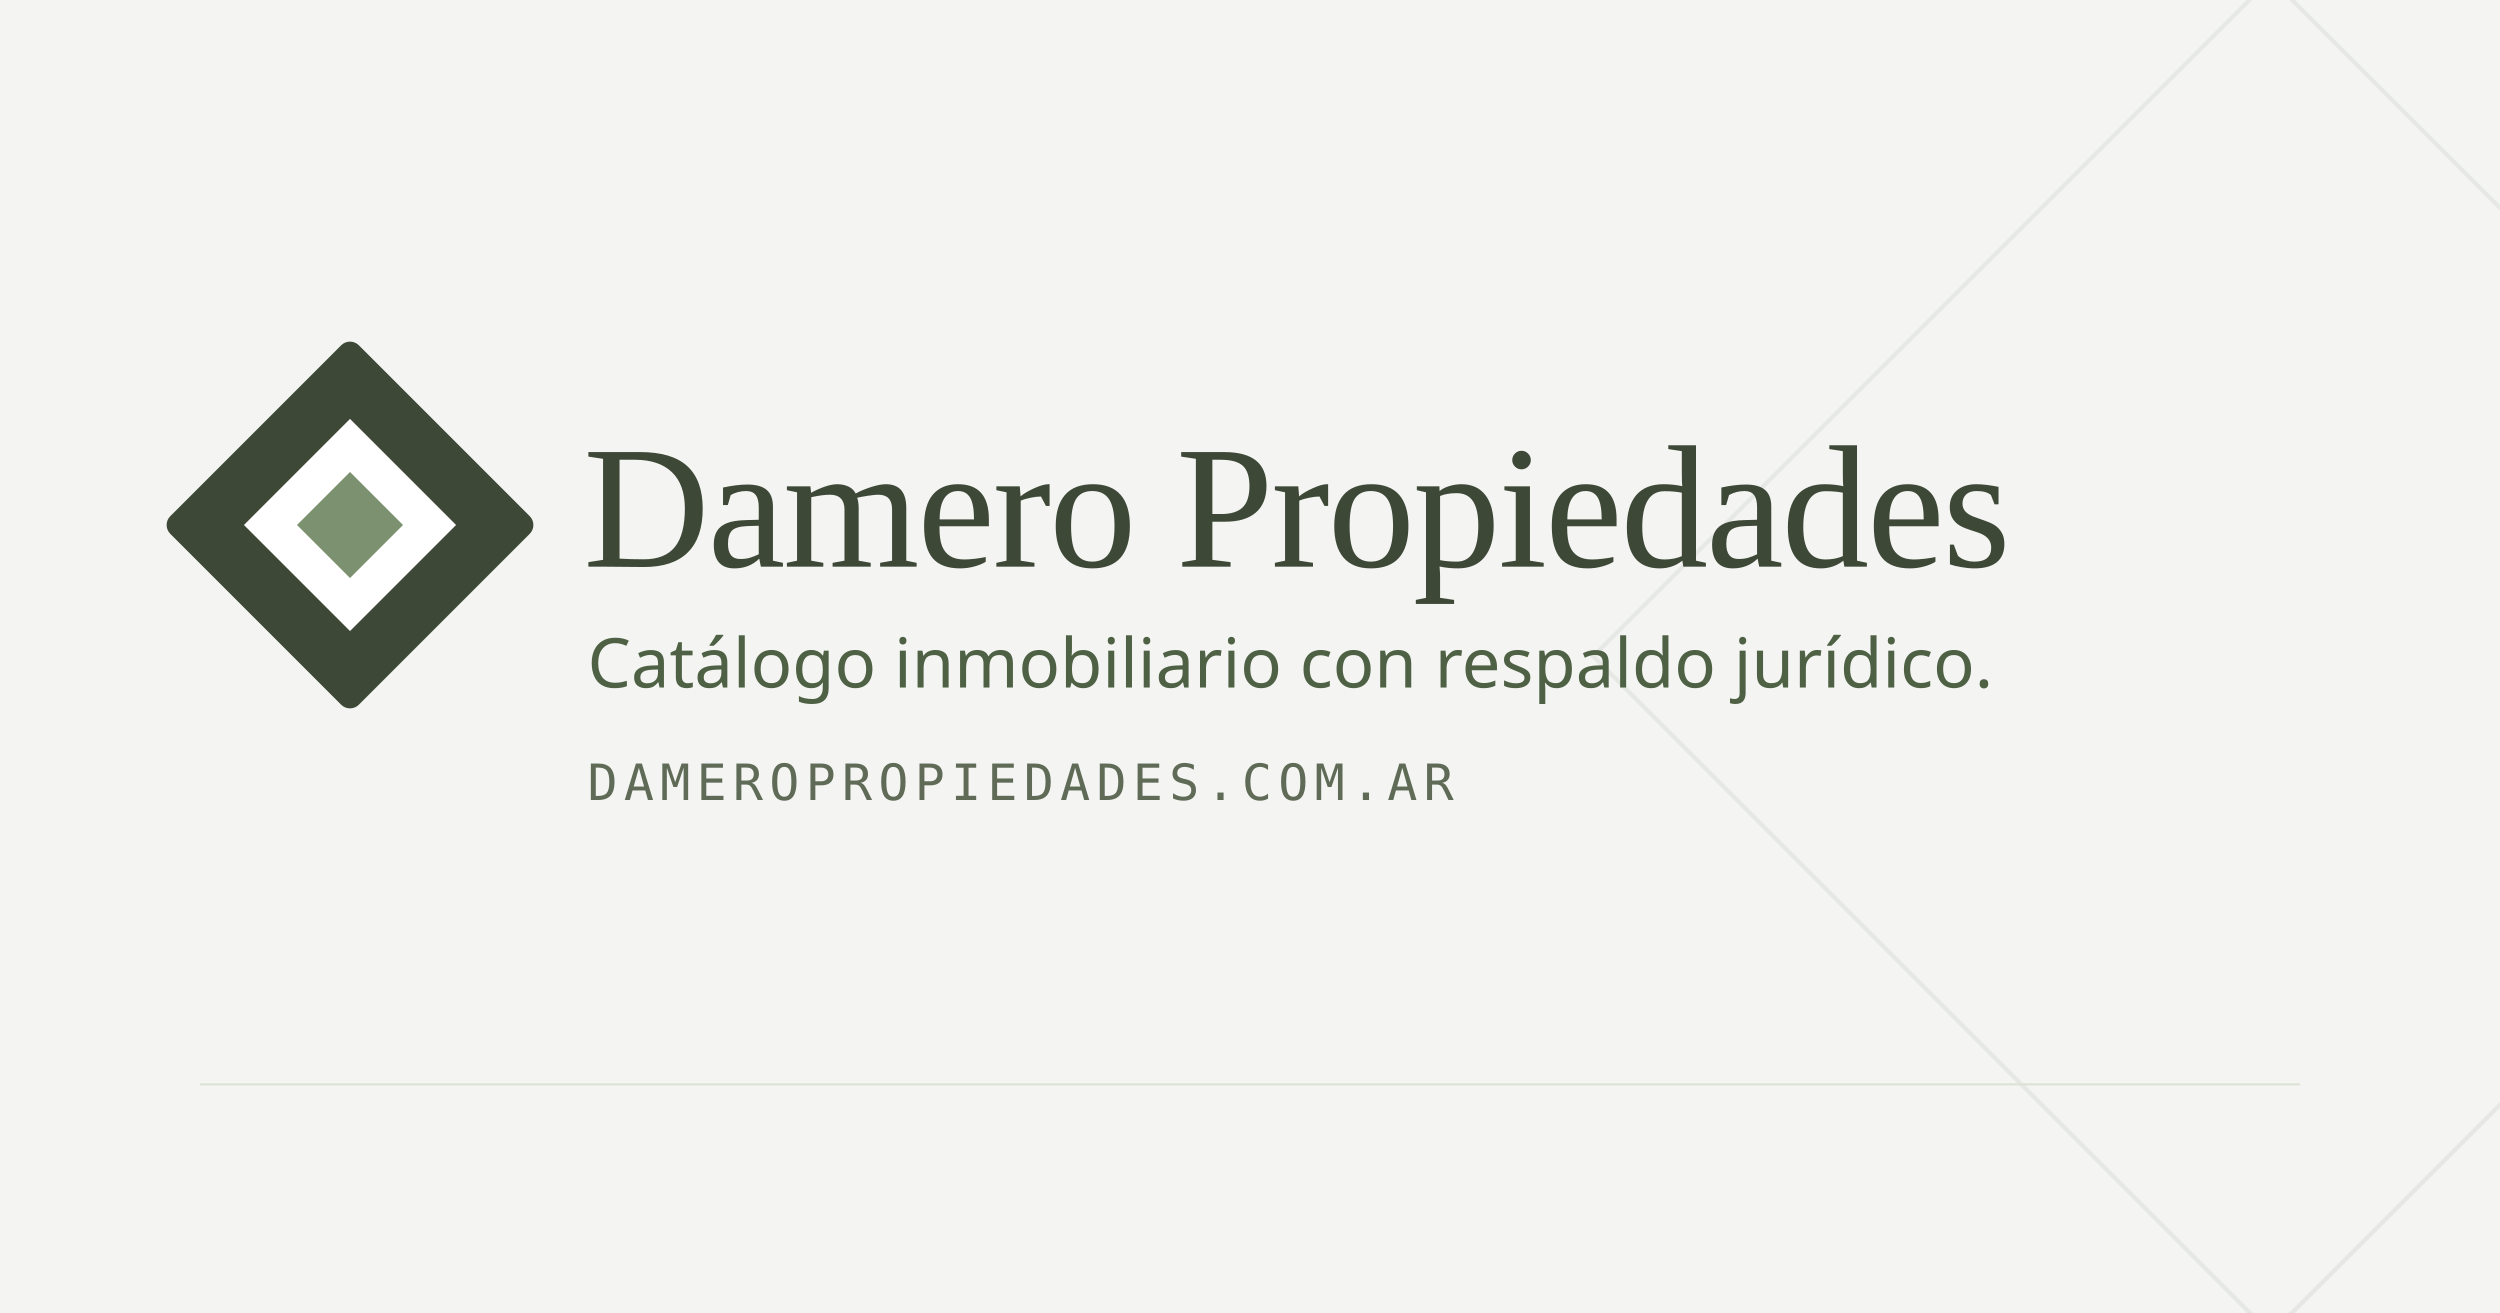
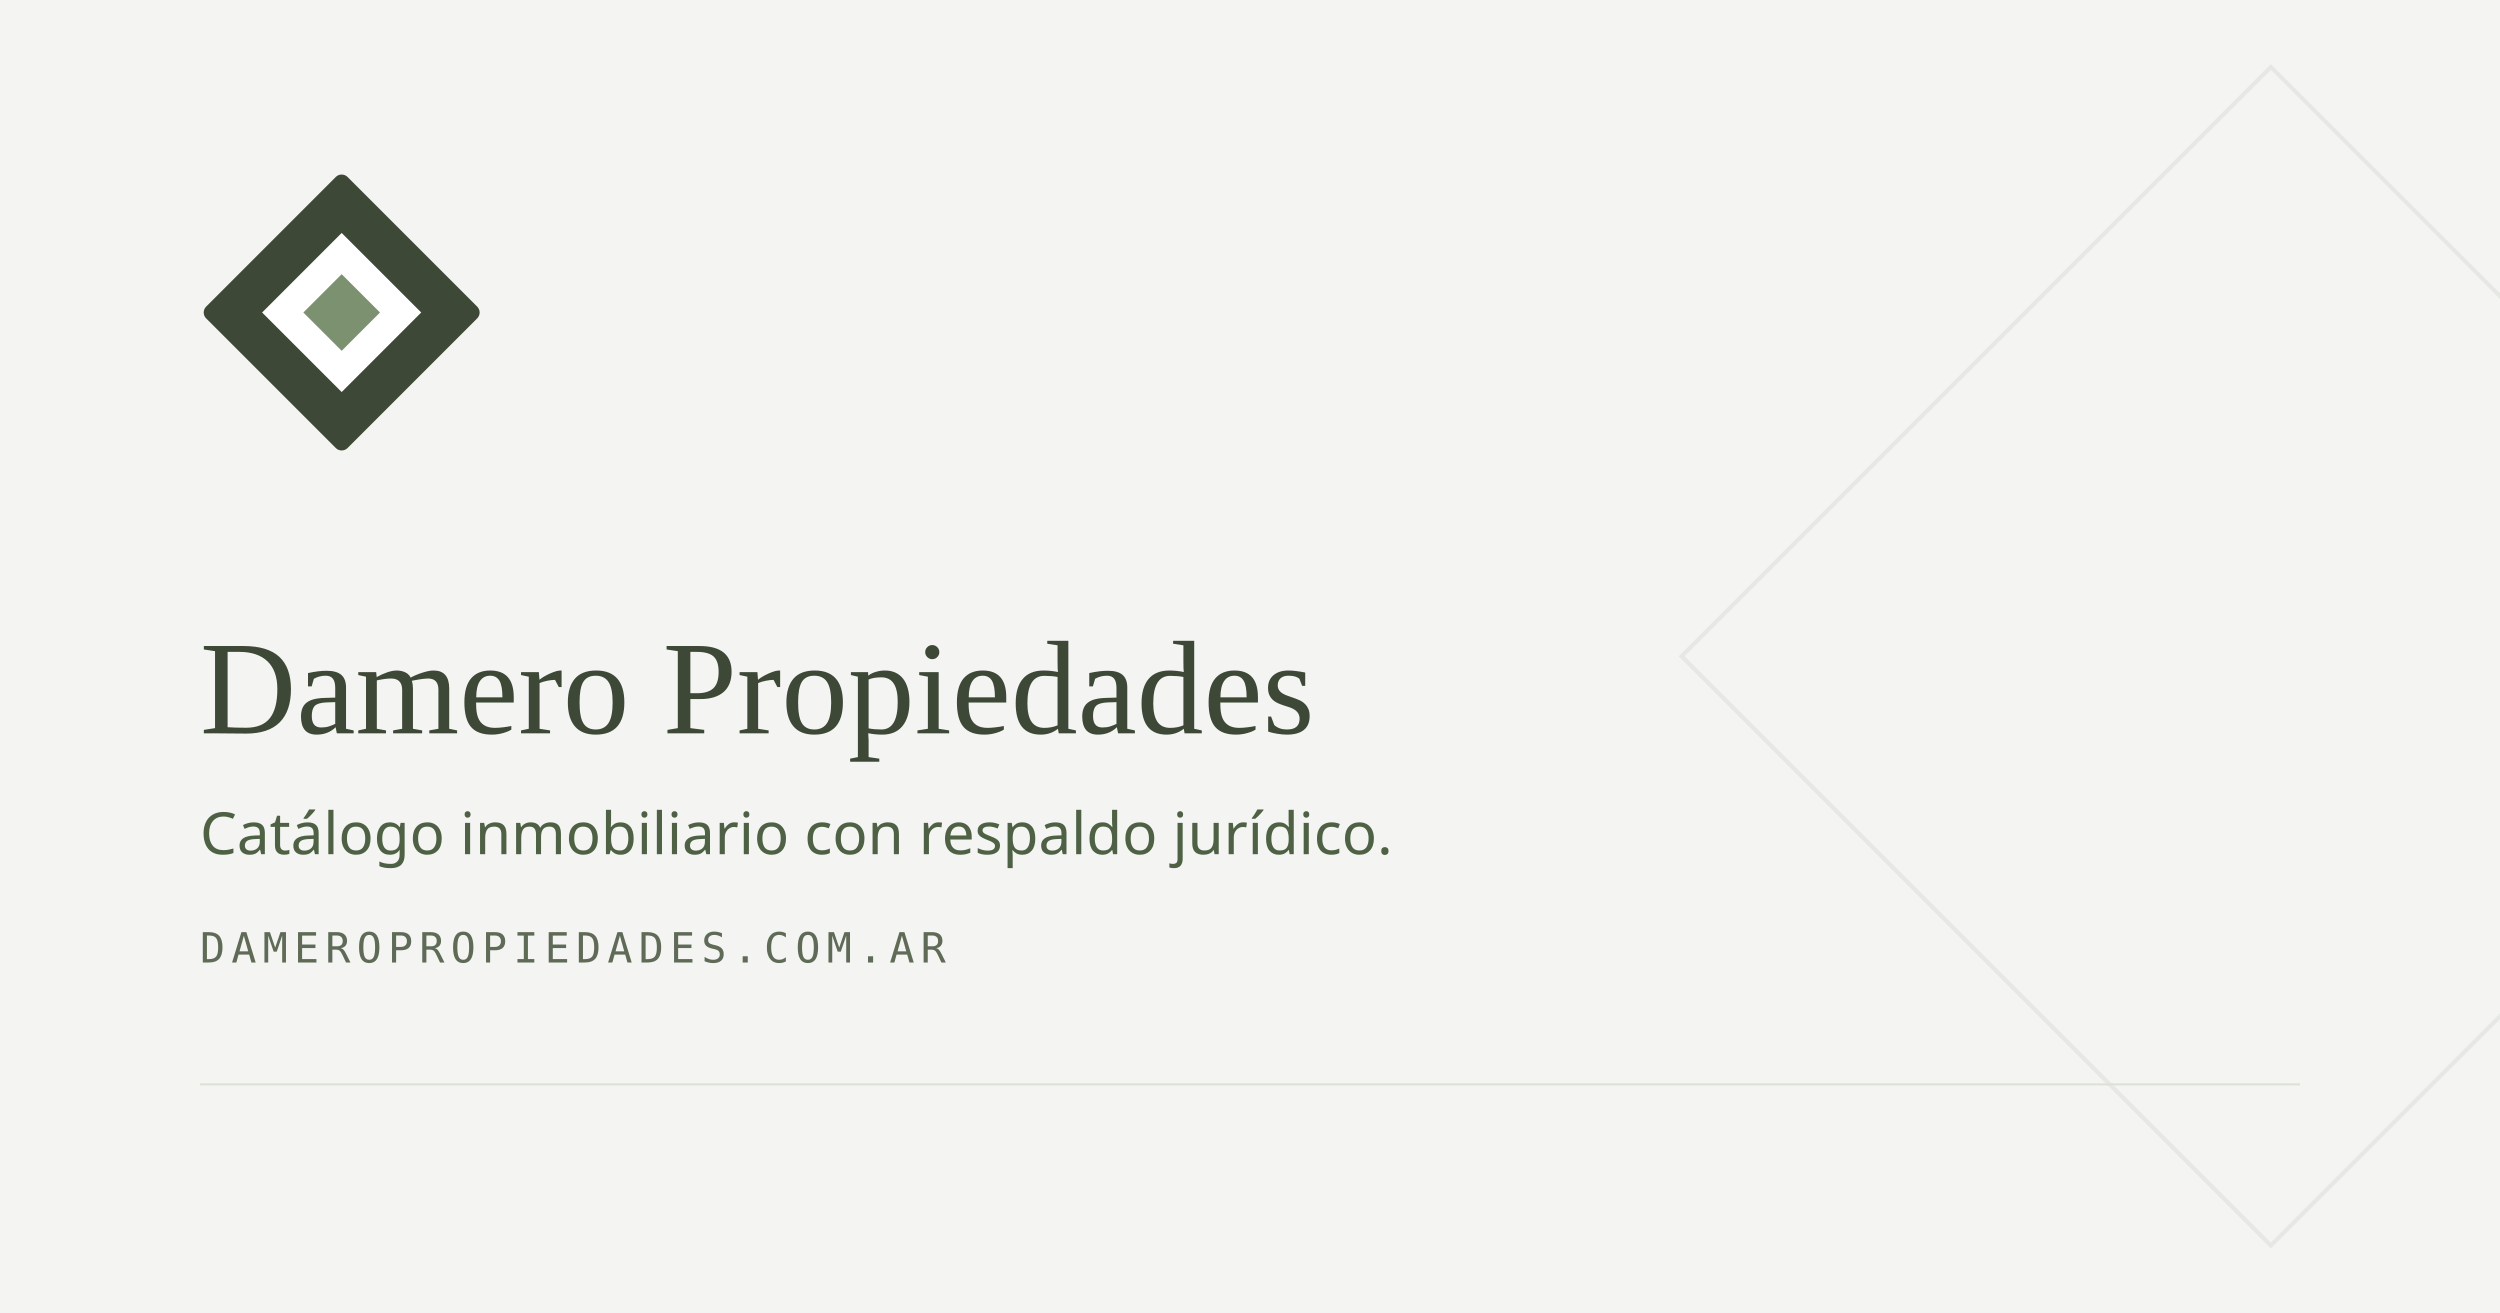
<svg xmlns="http://www.w3.org/2000/svg" width="1200" height="630" viewBox="0 0 1200 630" role="img">
  <rect width="1200" height="630" fill="#F4F5F3" />
  <g transform="translate(1090,315) rotate(45)" opacity="0.08">
-     <rect x="-230" y="-230" width="460" height="460" fill="none" stroke="#3E4837" stroke-width="2" />
+     <rect x="-200" y="-200" width="400" height="400" fill="none" stroke="#3E4837" stroke-width="2" />
  </g>
-   <g transform="translate(168,252) rotate(45)">
-     <rect x="-64" y="-64" width="128" height="128" rx="6" fill="#3E4837" />
-     <rect x="-36" y="-36" width="72" height="72" fill="#FFFFFF" />
-     <rect x="-18" y="-18" width="36" height="36" fill="#7C916F" />
+   <g transform="translate(164,150) rotate(45)">
+     <rect x="-48" y="-48" width="96" height="96" rx="4" fill="#3E4837" />
+     <rect x="-27" y="-27" width="54" height="54" fill="#FFFFFF" />
+     <rect x="-13" y="-13" width="26" height="26" fill="#7C916F" />
  </g>
-   <text x="280" y="272" font-family="Georgia, 'Times New Roman', serif" font-size="84" letter-spacing="-1" fill="#3E4837">Damero Propiedades</text>
-   <text x="282" y="330" font-family="Verdana, system-ui, sans-serif" font-size="33" fill="#4F6144">Catálogo inmobiliario con respaldo jurídico.</text>
-   <text x="282" y="384" font-family="ui-monospace, SFMono-Regular, monospace" font-size="24" letter-spacing="3" fill="#5F6B57">DAMEROPROPIEDADES.COM.AR</text>
+   <text x="96" y="352" font-family="Georgia, 'Times New Roman', 'DejaVu Serif', serif" font-size="64" letter-spacing="0" text-anchor="start" fill="#3E4837">Damero Propiedades</text>
+   <text x="96" y="410" font-family="Verdana, system-ui, sans-serif" font-size="28" text-anchor="start" fill="#4F6144">Catálogo inmobiliario con respaldo jurídico.</text>
+   <text x="96" y="462" font-family="ui-monospace, SFMono-Regular, monospace" font-size="20" letter-spacing="3" text-anchor="start" fill="#5F6B57">DAMEROPROPIEDADES.COM.AR</text>
  <rect x="96" y="520" width="1008" height="1" fill="#DCE1D6" />
</svg>
